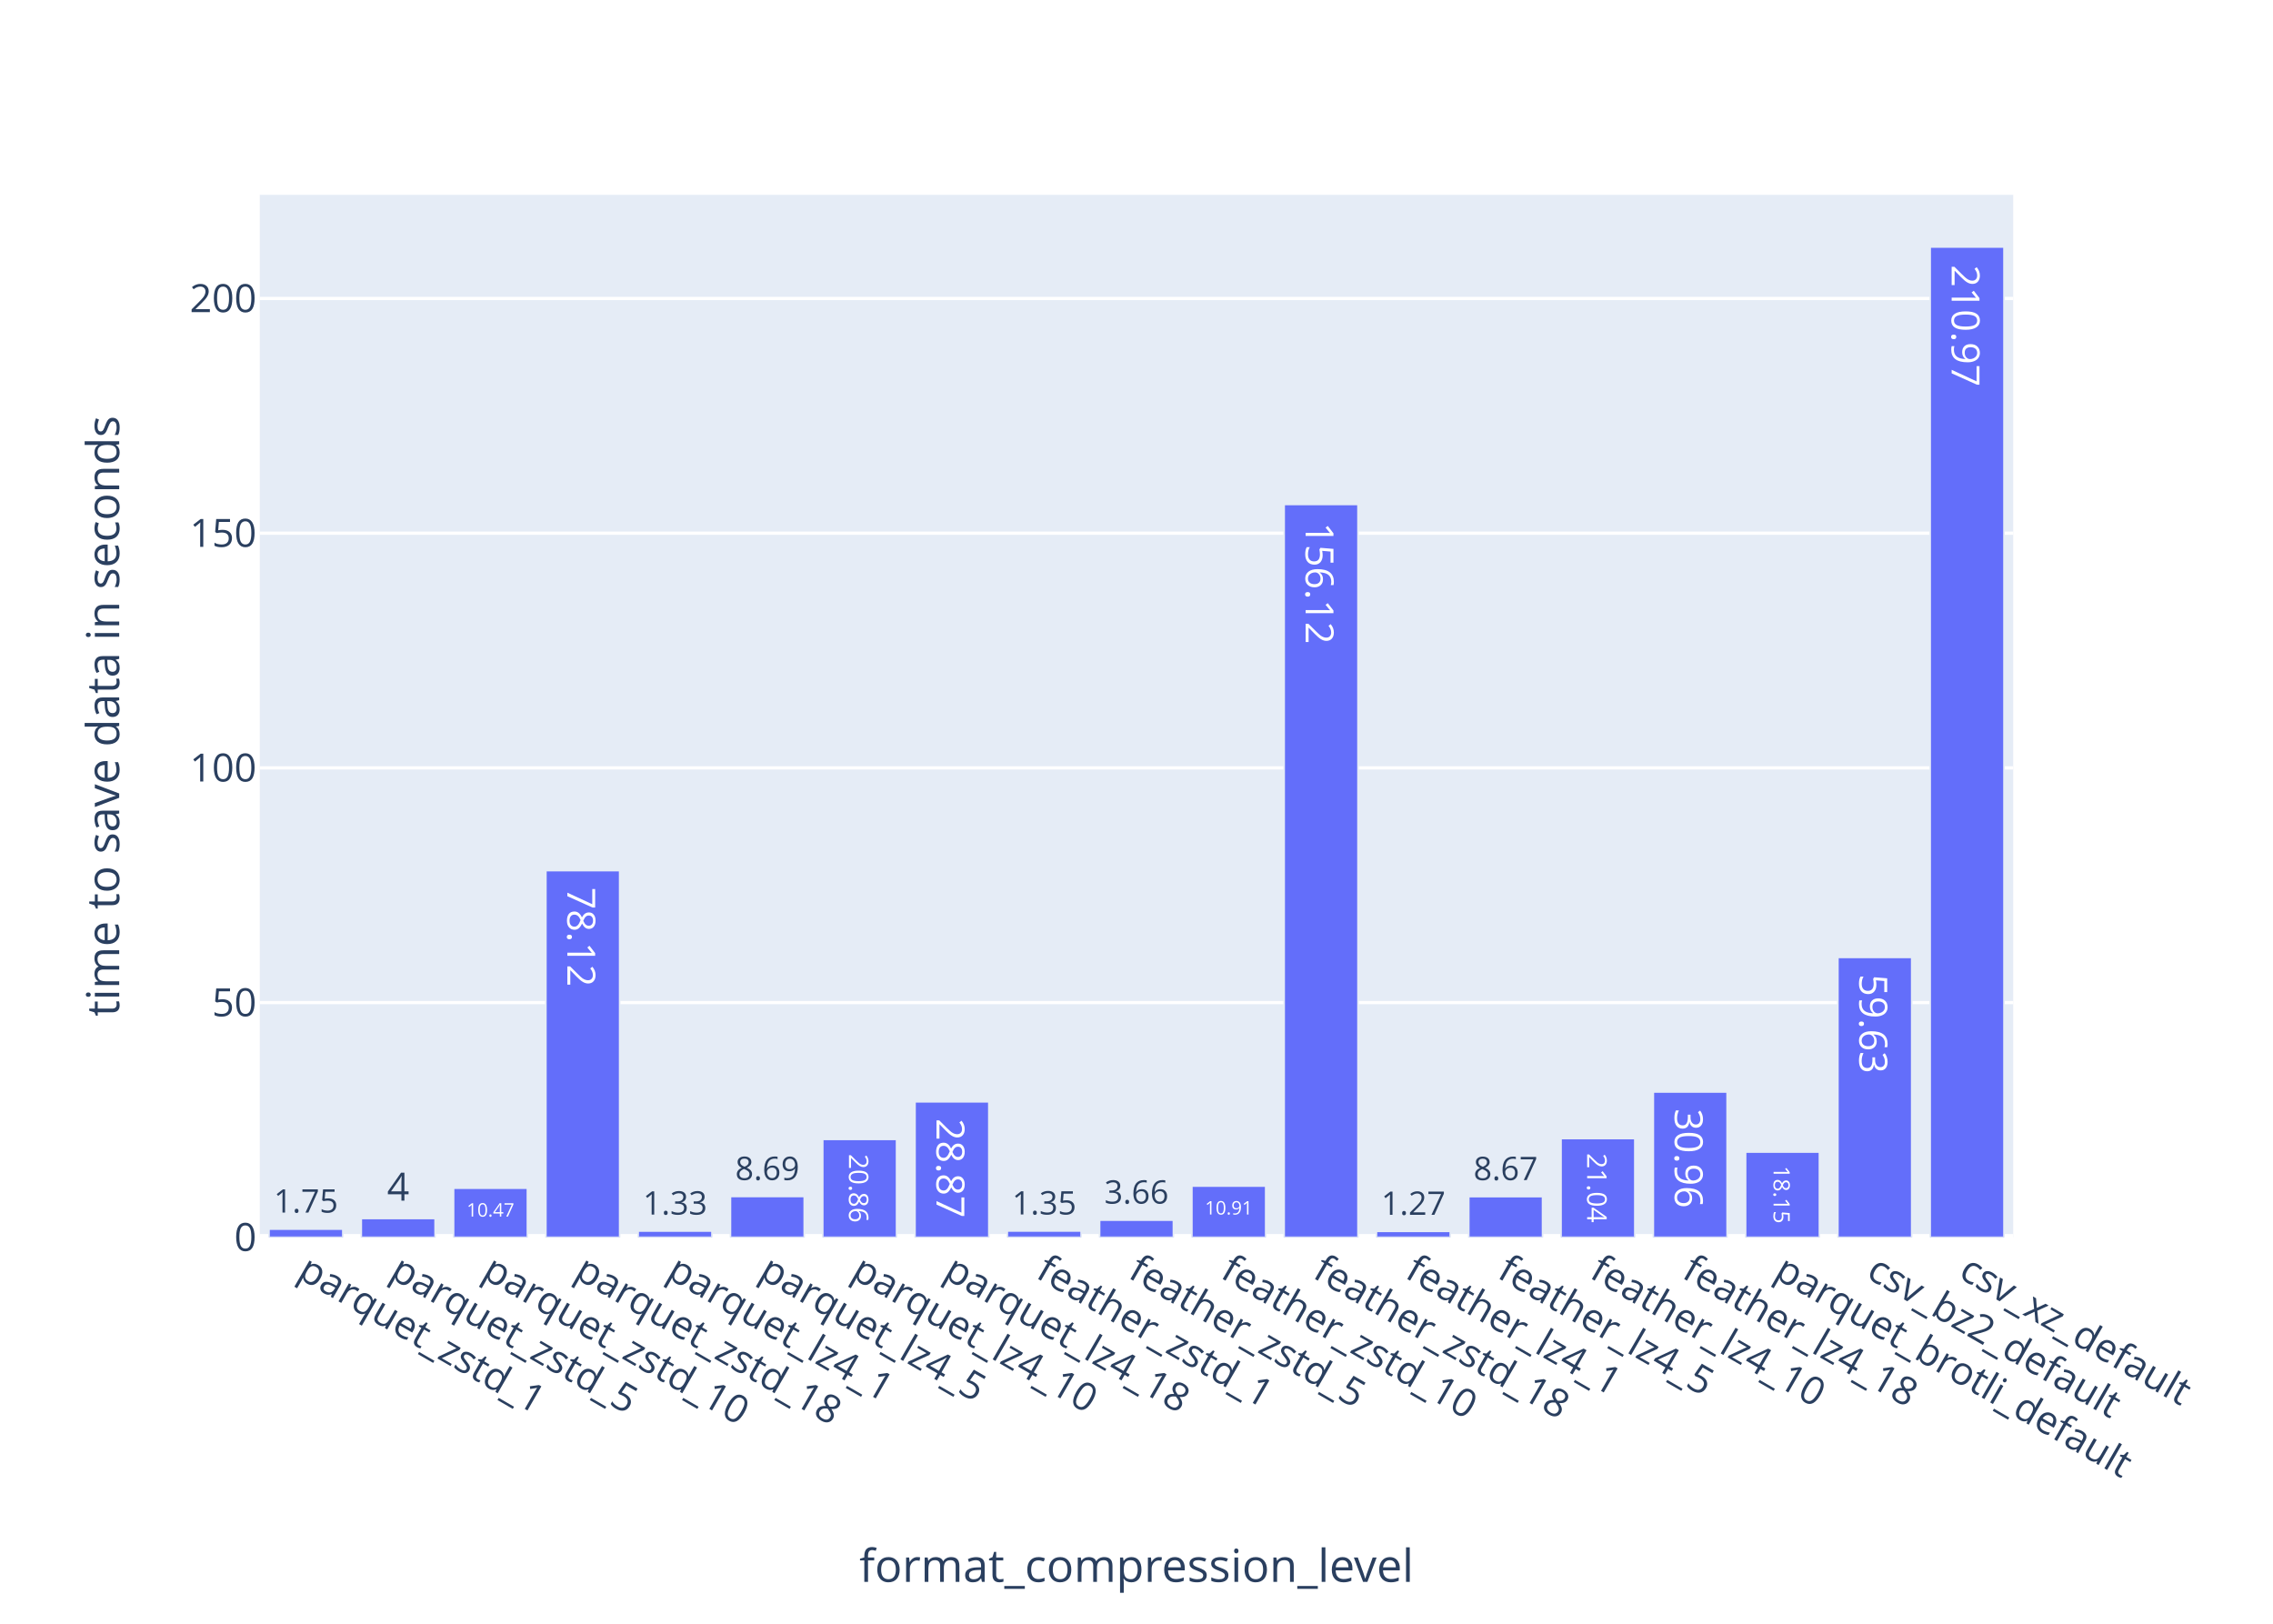
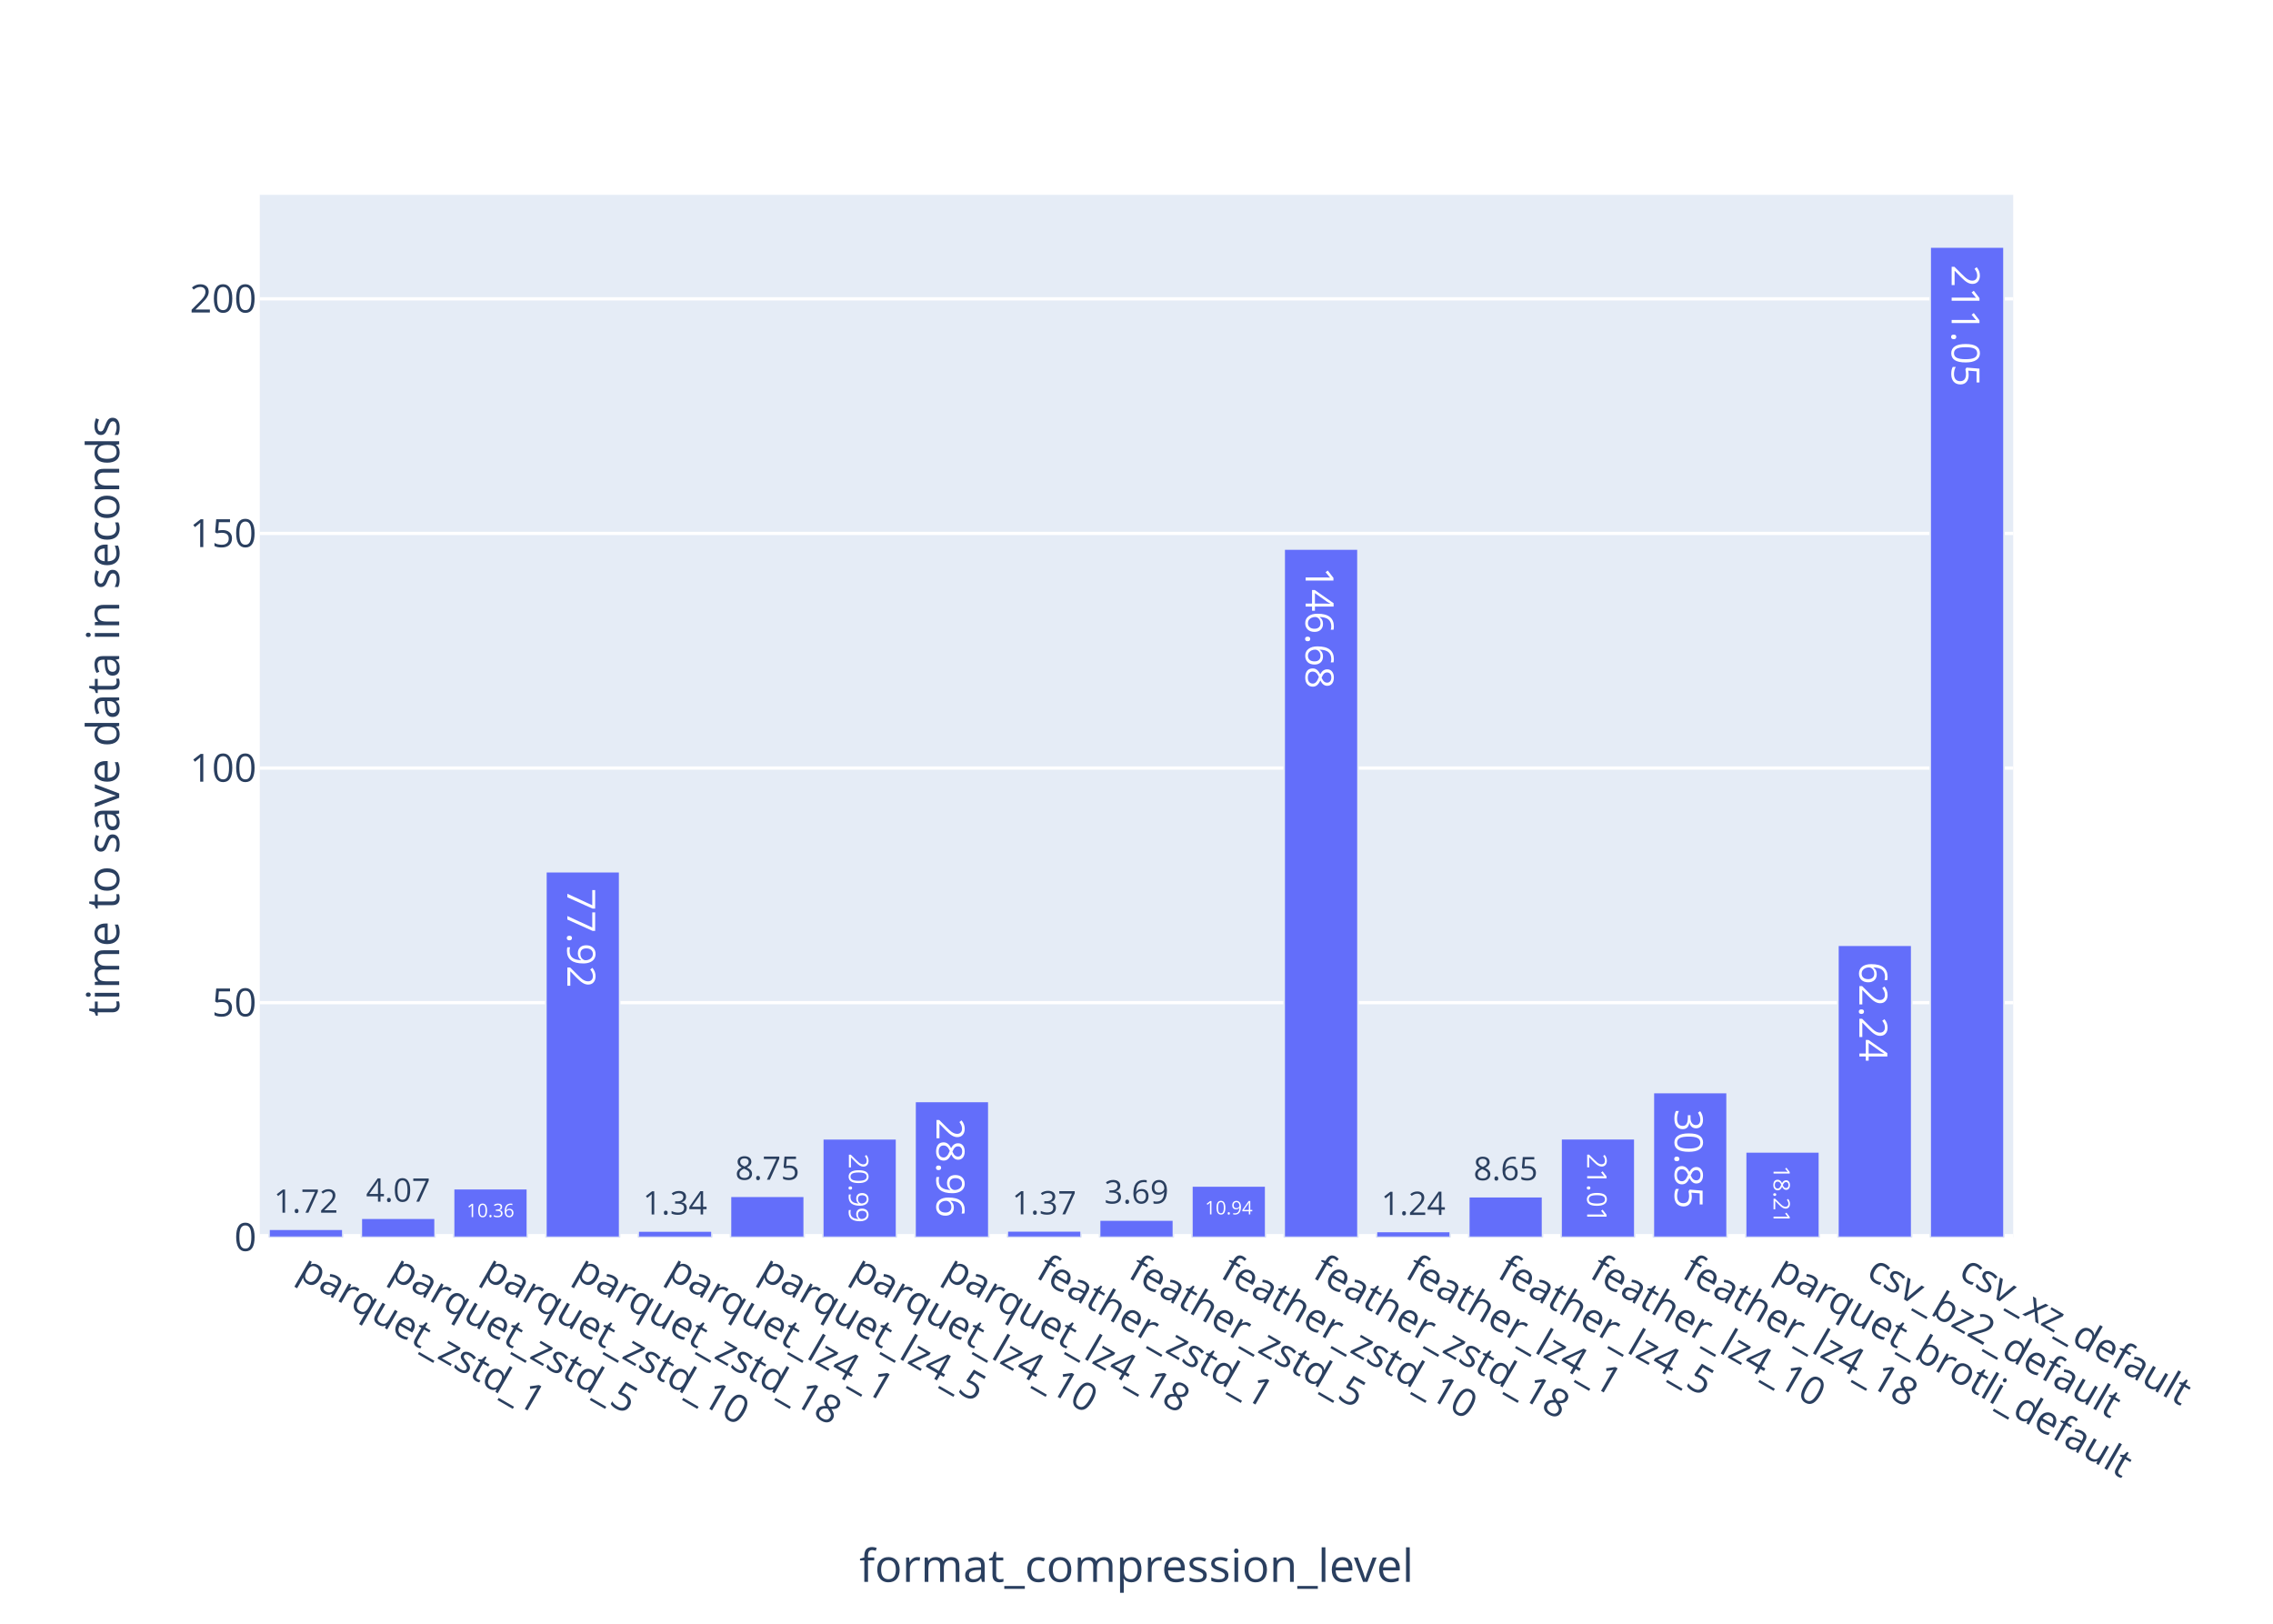
<svg xmlns="http://www.w3.org/2000/svg" class="main-svg" width="700" height="500" style="" viewBox="0 0 700 500">
  <rect x="0" y="0" width="700" height="500" style="fill: rgb(255, 255, 255); fill-opacity: 1;" />
-   <defs id="defs-cf13cf">
+   <defs id="defs-fe7390">
    <g class="clips">
-       <clipPath id="clipcf13cfxyplot" class="plotclip">
+       <clipPath id="clipfe7390xyplot" class="plotclip">
        <rect width="540" height="321" />
      </clipPath>
-       <clipPath class="axesclip" id="clipcf13cfx">
+       <clipPath class="axesclip" id="clipfe7390x">
        <rect x="80" y="0" width="540" height="500" />
      </clipPath>
-       <clipPath class="axesclip" id="clipcf13cfy">
+       <clipPath class="axesclip" id="clipfe7390y">
        <rect x="0" y="60" width="700" height="321" />
      </clipPath>
-       <clipPath class="axesclip" id="clipcf13cfxy">
+       <clipPath class="axesclip" id="clipfe7390xy">
        <rect x="80" y="60" width="540" height="321" />
      </clipPath>
    </g>
    <g class="gradients" />
    <g class="patterns" />
  </defs>
  <g class="bglayer">
    <rect class="bg" x="80" y="60" width="540" height="321" style="fill: rgb(229, 236, 246); fill-opacity: 1; stroke-width: 0;" />
  </g>
  <g class="layer-below">
    <g class="imagelayer" />
    <g class="shapelayer" />
  </g>
  <g class="cartesianlayer">
    <g class="subplot xy">
      <g class="layer-subplot">
        <g class="shapelayer" />
        <g class="imagelayer" />
      </g>
      <g class="minor-gridlayer">
        <g class="x" />
        <g class="y" />
      </g>
      <g class="gridlayer">
        <g class="x" />
        <g class="y">
-           <path class="ygrid crisp" transform="translate(0,308.73)" d="M80,0h540" style="stroke: rgb(255, 255, 255); stroke-opacity: 1; stroke-width: 1px;" />
-           <path class="ygrid crisp" transform="translate(0,236.45)" d="M80,0h540" style="stroke: rgb(255, 255, 255); stroke-opacity: 1; stroke-width: 1px;" />
-           <path class="ygrid crisp" transform="translate(0,164.18)" d="M80,0h540" style="stroke: rgb(255, 255, 255); stroke-opacity: 1; stroke-width: 1px;" />
-           <path class="ygrid crisp" transform="translate(0,91.91)" d="M80,0h540" style="stroke: rgb(255, 255, 255); stroke-opacity: 1; stroke-width: 1px;" />
+           <path class="ygrid crisp" transform="translate(0,308.75)" d="M80,0h540" style="stroke: rgb(255, 255, 255); stroke-opacity: 1; stroke-width: 1px;" />
+           <path class="ygrid crisp" transform="translate(0,236.51)" d="M80,0h540" style="stroke: rgb(255, 255, 255); stroke-opacity: 1; stroke-width: 1px;" />
+           <path class="ygrid crisp" transform="translate(0,164.26)" d="M80,0h540" style="stroke: rgb(255, 255, 255); stroke-opacity: 1; stroke-width: 1px;" />
+           <path class="ygrid crisp" transform="translate(0,92.02)" d="M80,0h540" style="stroke: rgb(255, 255, 255); stroke-opacity: 1; stroke-width: 1px;" />
        </g>
      </g>
      <g class="zerolinelayer">
        <path class="yzl zl crisp" transform="translate(0,381)" d="M80,0h540" style="stroke: rgb(255, 255, 255); stroke-opacity: 1; stroke-width: 2px;" />
      </g>
      <g class="layer-between">
        <g class="shapelayer" />
        <g class="imagelayer" />
      </g>
      <path class="xlines-below" />
      <path class="ylines-below" />
      <g class="overlines-below" />
      <g class="xaxislayer-below" />
      <g class="yaxislayer-below" />
      <g class="overaxes-below" />
-       <g class="plot" transform="translate(80,60)" clip-path="url(#clipcf13cfxyplot)">
+       <g class="plot" transform="translate(80,60)" clip-path="url(#clipfe7390xyplot)">
        <g class="barlayer mlayer">
          <g class="trace bars" style="opacity: 1;">
            <g class="points">
              <g class="point">
-                 <path d="M2.84,321V318.47H25.58V321Z" style="vector-effect: none; opacity: 1; stroke-width: 0.5px; fill: rgb(99, 110, 250); fill-opacity: 1; stroke: rgb(229, 236, 246); stroke-opacity: 1;" />
-                 <text class="bartext bartext-outside" text-anchor="middle" data-notex="1" x="0" y="0" style="font-family: 'Open Sans', verdana, arial, sans-serif; font-size: 12px; fill: rgb(42, 63, 95); fill-opacity: 1; white-space: pre;" transform="translate(14.21,313.3862)scale(0.8335395)">1.75</text>
-               </g>
-               <g class="point">
-                 <path d="M31.26,321V315.22H54V321Z" style="vector-effect: none; opacity: 1; stroke-width: 0.5px; fill: rgb(99, 110, 250); fill-opacity: 1; stroke: rgb(229, 236, 246); stroke-opacity: 1;" />
-                 <text class="bartext bartext-outside" text-anchor="middle" data-notex="1" x="0" y="0" style="font-family: 'Open Sans', verdana, arial, sans-serif; font-size: 12px; fill: rgb(42, 63, 95); fill-opacity: 1; white-space: pre;" transform="translate(42.63,309.72)">4</text>
-               </g>
-               <g class="point">
-                 <path d="M59.68,321V305.87H82.42V321Z" style="vector-effect: none; opacity: 1; stroke-width: 0.5px; fill: rgb(99, 110, 250); fill-opacity: 1; stroke: rgb(229, 236, 246); stroke-opacity: 1;" />
-                 <text class="bartext bartext-inside" text-anchor="middle" data-notex="1" x="0" y="0" style="font-family: 'Open Sans', verdana, arial, sans-serif; font-size: 12px; fill: rgb(255, 255, 255); fill-opacity: 1; white-space: pre;" transform="translate(71.05,314.6248)scale(0.4795703)">10.47</text>
-               </g>
-               <g class="point">
-                 <path d="M88.11,321V208.08H110.84V321Z" style="vector-effect: none; opacity: 1; stroke-width: 0.5px; fill: rgb(99, 110, 250); fill-opacity: 1; stroke: rgb(229, 236, 246); stroke-opacity: 1;" />
-                 <text class="bartext bartext-inside" text-anchor="middle" data-notex="1" x="0" y="0" style="font-family: 'Open Sans', verdana, arial, sans-serif; font-size: 12px; fill: rgb(255, 255, 255); fill-opacity: 1; white-space: pre;" transform="translate(99.475,233.2831)rotate(90 0 -4.75)">78.12</text>
-               </g>
-               <g class="point">
-                 <path d="M116.53,321V319.08H139.26V321Z" style="vector-effect: none; opacity: 1; stroke-width: 0.5px; fill: rgb(99, 110, 250); fill-opacity: 1; stroke: rgb(229, 236, 246); stroke-opacity: 1;" />
-                 <text class="bartext bartext-outside" text-anchor="middle" data-notex="1" x="0" y="0" style="font-family: 'Open Sans', verdana, arial, sans-serif; font-size: 12px; fill: rgb(42, 63, 95); fill-opacity: 1; white-space: pre;" transform="translate(127.895,313.9971)scale(0.833173)">1.33</text>
-               </g>
-               <g class="point">
-                 <path d="M144.95,321V308.44H167.68V321Z" style="vector-effect: none; opacity: 1; stroke-width: 0.5px; fill: rgb(99, 110, 250); fill-opacity: 1; stroke: rgb(229, 236, 246); stroke-opacity: 1;" />
-                 <text class="bartext bartext-outside" text-anchor="middle" data-notex="1" x="0" y="0" style="font-family: 'Open Sans', verdana, arial, sans-serif; font-size: 12px; fill: rgb(42, 63, 95); fill-opacity: 1; white-space: pre;" transform="translate(156.315,303.3571)scale(0.833173)">8.69</text>
-               </g>
-               <g class="point">
-                 <path d="M173.37,321V290.85H196.11V321Z" style="vector-effect: none; opacity: 1; stroke-width: 0.5px; fill: rgb(99, 110, 250); fill-opacity: 1; stroke: rgb(229, 236, 246); stroke-opacity: 1;" />
-                 <text class="bartext bartext-inside" text-anchor="middle" data-notex="1" x="0" y="0" style="font-family: 'Open Sans', verdana, arial, sans-serif; font-size: 12px; fill: rgb(255, 255, 255); fill-opacity: 1; white-space: pre;" transform="translate(184.74,309.2113)scale(0.6918532)rotate(90 0 -4.75)">20.86</text>
-               </g>
-               <g class="point">
-                 <path d="M201.79,321V279.27H224.53V321Z" style="vector-effect: none; opacity: 1; stroke-width: 0.5px; fill: rgb(99, 110, 250); fill-opacity: 1; stroke: rgb(229, 236, 246); stroke-opacity: 1;" />
-                 <text class="bartext bartext-inside" text-anchor="middle" data-notex="1" x="0" y="0" style="font-family: 'Open Sans', verdana, arial, sans-serif; font-size: 12px; fill: rgb(255, 255, 255); fill-opacity: 1; white-space: pre;" transform="translate(213.16,304.4731)rotate(90 0 -4.75)">28.87</text>
-               </g>
-               <g class="point">
-                 <path d="M230.21,321V319.05H252.95V321Z" style="vector-effect: none; opacity: 1; stroke-width: 0.5px; fill: rgb(99, 110, 250); fill-opacity: 1; stroke: rgb(229, 236, 246); stroke-opacity: 1;" />
-                 <text class="bartext bartext-outside" text-anchor="middle" data-notex="1" x="0" y="0" style="font-family: 'Open Sans', verdana, arial, sans-serif; font-size: 12px; fill: rgb(42, 63, 95); fill-opacity: 1; white-space: pre;" transform="translate(241.58,313.9662)scale(0.8335395)">1.35</text>
-               </g>
-               <g class="point">
-                 <path d="M258.63,321V315.71H281.37V321Z" style="vector-effect: none; opacity: 1; stroke-width: 0.5px; fill: rgb(99, 110, 250); fill-opacity: 1; stroke: rgb(229, 236, 246); stroke-opacity: 1;" />
-                 <text class="bartext bartext-outside" text-anchor="middle" data-notex="1" x="0" y="0" style="font-family: 'Open Sans', verdana, arial, sans-serif; font-size: 12px; fill: rgb(42, 63, 95); fill-opacity: 1; white-space: pre;" transform="translate(270,310.6262)scale(0.8335395)">3.66</text>
-               </g>
-               <g class="point">
-                 <path d="M287.05,321V305.23H309.79V321Z" style="vector-effect: none; opacity: 1; stroke-width: 0.5px; fill: rgb(99, 110, 250); fill-opacity: 1; stroke: rgb(229, 236, 246); stroke-opacity: 1;" />
-                 <text class="bartext bartext-inside" text-anchor="middle" data-notex="1" x="0" y="0" style="font-family: 'Open Sans', verdana, arial, sans-serif; font-size: 12px; fill: rgb(255, 255, 255); fill-opacity: 1; white-space: pre;" transform="translate(298.42,313.9848)scale(0.4795703)">10.91</text>
-               </g>
-               <g class="point">
-                 <path d="M315.47,321V95.33H338.21V321Z" style="vector-effect: none; opacity: 1; stroke-width: 0.5px; fill: rgb(99, 110, 250); fill-opacity: 1; stroke: rgb(229, 236, 246); stroke-opacity: 1;" />
-                 <text class="bartext bartext-inside" text-anchor="middle" data-notex="1" x="0" y="0" style="font-family: 'Open Sans', verdana, arial, sans-serif; font-size: 12px; fill: rgb(255, 255, 255); fill-opacity: 1; white-space: pre;" transform="translate(326.84,124.3456)rotate(90 0 -4.75)">156.12</text>
-               </g>
-               <g class="point">
-                 <path d="M343.89,321V319.16H366.63V321Z" style="vector-effect: none; opacity: 1; stroke-width: 0.5px; fill: rgb(99, 110, 250); fill-opacity: 1; stroke: rgb(229, 236, 246); stroke-opacity: 1;" />
-                 <text class="bartext bartext-outside" text-anchor="middle" data-notex="1" x="0" y="0" style="font-family: 'Open Sans', verdana, arial, sans-serif; font-size: 12px; fill: rgb(42, 63, 95); fill-opacity: 1; white-space: pre;" transform="translate(355.26,314.0762)scale(0.8335395)">1.27</text>
-               </g>
-               <g class="point">
-                 <path d="M372.32,321V308.47H395.05V321Z" style="vector-effect: none; opacity: 1; stroke-width: 0.5px; fill: rgb(99, 110, 250); fill-opacity: 1; stroke: rgb(229, 236, 246); stroke-opacity: 1;" />
-                 <text class="bartext bartext-outside" text-anchor="middle" data-notex="1" x="0" y="0" style="font-family: 'Open Sans', verdana, arial, sans-serif; font-size: 12px; fill: rgb(42, 63, 95); fill-opacity: 1; white-space: pre;" transform="translate(383.685,303.3871)scale(0.833173)">8.67</text>
-               </g>
-               <g class="point">
-                 <path d="M400.74,321V290.59H423.47V321Z" style="vector-effect: none; opacity: 1; stroke-width: 0.5px; fill: rgb(99, 110, 250); fill-opacity: 1; stroke: rgb(229, 236, 246); stroke-opacity: 1;" />
-                 <text class="bartext bartext-inside" text-anchor="middle" data-notex="1" x="0" y="0" style="font-family: 'Open Sans', verdana, arial, sans-serif; font-size: 12px; fill: rgb(255, 255, 255); fill-opacity: 1; white-space: pre;" transform="translate(412.105,309.1167)scale(0.6993017)rotate(90 0 -4.75)">21.04</text>
-               </g>
-               <g class="point">
-                 <path d="M429.16,321V276.25H451.89V321Z" style="vector-effect: none; opacity: 1; stroke-width: 0.5px; fill: rgb(99, 110, 250); fill-opacity: 1; stroke: rgb(229, 236, 246); stroke-opacity: 1;" />
-                 <text class="bartext bartext-inside" text-anchor="middle" data-notex="1" x="0" y="0" style="font-family: 'Open Sans', verdana, arial, sans-serif; font-size: 12px; fill: rgb(255, 255, 255); fill-opacity: 1; white-space: pre;" transform="translate(440.525,301.4531)rotate(90 0 -4.75)">30.96</text>
-               </g>
-               <g class="point">
-                 <path d="M457.58,321V294.76H480.32V321Z" style="vector-effect: none; opacity: 1; stroke-width: 0.5px; fill: rgb(99, 110, 250); fill-opacity: 1; stroke: rgb(229, 236, 246); stroke-opacity: 1;" />
-                 <text class="bartext bartext-inside" text-anchor="middle" data-notex="1" x="0" y="0" style="font-family: 'Open Sans', verdana, arial, sans-serif; font-size: 12px; fill: rgb(255, 255, 255); fill-opacity: 1; white-space: pre;" transform="translate(468.95,310.6342)scale(0.5798389)rotate(90 0 -4.75)">18.15</text>
-               </g>
-               <g class="point">
-                 <path d="M486,321V234.81H508.74V321Z" style="vector-effect: none; opacity: 1; stroke-width: 0.5px; fill: rgb(99, 110, 250); fill-opacity: 1; stroke: rgb(229, 236, 246); stroke-opacity: 1;" />
-                 <text class="bartext bartext-inside" text-anchor="middle" data-notex="1" x="0" y="0" style="font-family: 'Open Sans', verdana, arial, sans-serif; font-size: 12px; fill: rgb(255, 255, 255); fill-opacity: 1; white-space: pre;" transform="translate(497.37,260.0131)rotate(90 0 -4.75)">59.63</text>
+                 <path d="M2.84,321V318.51H25.58V321Z" style="vector-effect: none; opacity: 1; stroke-width: 0.5px; fill: rgb(99, 110, 250); fill-opacity: 1; stroke: rgb(229, 236, 246); stroke-opacity: 1;" />
+                 <text class="bartext bartext-outside" text-anchor="middle" data-notex="1" x="0" y="0" style="font-family: 'Open Sans', verdana, arial, sans-serif; font-size: 12px; fill: rgb(42, 63, 95); fill-opacity: 1; white-space: pre;" transform="translate(14.21,313.4262)scale(0.8335395)">1.72</text>
+               </g>
+               <g class="point">
+                 <path d="M31.26,321V315.12H54V321Z" style="vector-effect: none; opacity: 1; stroke-width: 0.5px; fill: rgb(99, 110, 250); fill-opacity: 1; stroke: rgb(229, 236, 246); stroke-opacity: 1;" />
+                 <text class="bartext bartext-outside" text-anchor="middle" data-notex="1" x="0" y="0" style="font-family: 'Open Sans', verdana, arial, sans-serif; font-size: 12px; fill: rgb(42, 63, 95); fill-opacity: 1; white-space: pre;" transform="translate(42.63,310.0362)scale(0.8335395)">4.07</text>
+               </g>
+               <g class="point">
+                 <path d="M59.68,321V306.03H82.42V321Z" style="vector-effect: none; opacity: 1; stroke-width: 0.5px; fill: rgb(99, 110, 250); fill-opacity: 1; stroke: rgb(229, 236, 246); stroke-opacity: 1;" />
+                 <text class="bartext bartext-inside" text-anchor="middle" data-notex="1" x="0" y="0" style="font-family: 'Open Sans', verdana, arial, sans-serif; font-size: 12px; fill: rgb(255, 255, 255); fill-opacity: 1; white-space: pre;" transform="translate(71.05,314.7848)scale(0.4795703)">10.36</text>
+               </g>
+               <g class="point">
+                 <path d="M88.11,321V208.41H110.84V321Z" style="vector-effect: none; opacity: 1; stroke-width: 0.5px; fill: rgb(99, 110, 250); fill-opacity: 1; stroke: rgb(229, 236, 246); stroke-opacity: 1;" />
+                 <text class="bartext bartext-inside" text-anchor="middle" data-notex="1" x="0" y="0" style="font-family: 'Open Sans', verdana, arial, sans-serif; font-size: 12px; fill: rgb(255, 255, 255); fill-opacity: 1; white-space: pre;" transform="translate(99.475,233.6131)rotate(90 0 -4.75)">77.92</text>
+               </g>
+               <g class="point">
+                 <path d="M116.53,321V319.06H139.26V321Z" style="vector-effect: none; opacity: 1; stroke-width: 0.5px; fill: rgb(99, 110, 250); fill-opacity: 1; stroke: rgb(229, 236, 246); stroke-opacity: 1;" />
+                 <text class="bartext bartext-outside" text-anchor="middle" data-notex="1" x="0" y="0" style="font-family: 'Open Sans', verdana, arial, sans-serif; font-size: 12px; fill: rgb(42, 63, 95); fill-opacity: 1; white-space: pre;" transform="translate(127.895,313.9771)scale(0.833173)">1.34</text>
+               </g>
+               <g class="point">
+                 <path d="M144.95,321V308.36H167.68V321Z" style="vector-effect: none; opacity: 1; stroke-width: 0.5px; fill: rgb(99, 110, 250); fill-opacity: 1; stroke: rgb(229, 236, 246); stroke-opacity: 1;" />
+                 <text class="bartext bartext-outside" text-anchor="middle" data-notex="1" x="0" y="0" style="font-family: 'Open Sans', verdana, arial, sans-serif; font-size: 12px; fill: rgb(42, 63, 95); fill-opacity: 1; white-space: pre;" transform="translate(156.315,303.2771)scale(0.833173)">8.75</text>
+               </g>
+               <g class="point">
+                 <path d="M173.37,321V290.67H196.11V321Z" style="vector-effect: none; opacity: 1; stroke-width: 0.5px; fill: rgb(99, 110, 250); fill-opacity: 1; stroke: rgb(229, 236, 246); stroke-opacity: 1;" />
+                 <text class="bartext bartext-inside" text-anchor="middle" data-notex="1" x="0" y="0" style="font-family: 'Open Sans', verdana, arial, sans-serif; font-size: 12px; fill: rgb(255, 255, 255); fill-opacity: 1; white-space: pre;" transform="translate(184.74,309.1458)scale(0.6970098)rotate(90 0 -4.75)">20.99</text>
+               </g>
+               <g class="point">
+                 <path d="M201.79,321V279.16H224.53V321Z" style="vector-effect: none; opacity: 1; stroke-width: 0.5px; fill: rgb(99, 110, 250); fill-opacity: 1; stroke: rgb(229, 236, 246); stroke-opacity: 1;" />
+                 <text class="bartext bartext-inside" text-anchor="middle" data-notex="1" x="0" y="0" style="font-family: 'Open Sans', verdana, arial, sans-serif; font-size: 12px; fill: rgb(255, 255, 255); fill-opacity: 1; white-space: pre;" transform="translate(213.16,304.3631)rotate(90 0 -4.75)">28.96</text>
+               </g>
+               <g class="point">
+                 <path d="M230.21,321V319.02H252.95V321Z" style="vector-effect: none; opacity: 1; stroke-width: 0.5px; fill: rgb(99, 110, 250); fill-opacity: 1; stroke: rgb(229, 236, 246); stroke-opacity: 1;" />
+                 <text class="bartext bartext-outside" text-anchor="middle" data-notex="1" x="0" y="0" style="font-family: 'Open Sans', verdana, arial, sans-serif; font-size: 12px; fill: rgb(42, 63, 95); fill-opacity: 1; white-space: pre;" transform="translate(241.58,313.9362)scale(0.8335395)">1.37</text>
+               </g>
+               <g class="point">
+                 <path d="M258.63,321V315.67H281.37V321Z" style="vector-effect: none; opacity: 1; stroke-width: 0.5px; fill: rgb(99, 110, 250); fill-opacity: 1; stroke: rgb(229, 236, 246); stroke-opacity: 1;" />
+                 <text class="bartext bartext-outside" text-anchor="middle" data-notex="1" x="0" y="0" style="font-family: 'Open Sans', verdana, arial, sans-serif; font-size: 12px; fill: rgb(42, 63, 95); fill-opacity: 1; white-space: pre;" transform="translate(270,310.5862)scale(0.8335395)">3.69</text>
+               </g>
+               <g class="point">
+                 <path d="M287.05,321V305.19H309.79V321Z" style="vector-effect: none; opacity: 1; stroke-width: 0.5px; fill: rgb(99, 110, 250); fill-opacity: 1; stroke: rgb(229, 236, 246); stroke-opacity: 1;" />
+                 <text class="bartext bartext-inside" text-anchor="middle" data-notex="1" x="0" y="0" style="font-family: 'Open Sans', verdana, arial, sans-serif; font-size: 12px; fill: rgb(255, 255, 255); fill-opacity: 1; white-space: pre;" transform="translate(298.42,313.9448)scale(0.4795703)">10.94</text>
+               </g>
+               <g class="point">
+                 <path d="M315.47,321V109.06H338.21V321Z" style="vector-effect: none; opacity: 1; stroke-width: 0.5px; fill: rgb(99, 110, 250); fill-opacity: 1; stroke: rgb(229, 236, 246); stroke-opacity: 1;" />
+                 <text class="bartext bartext-inside" text-anchor="middle" data-notex="1" x="0" y="0" style="font-family: 'Open Sans', verdana, arial, sans-serif; font-size: 12px; fill: rgb(255, 255, 255); fill-opacity: 1; white-space: pre;" transform="translate(326.84,138.0756)rotate(90 0 -4.75)">146.68</text>
+               </g>
+               <g class="point">
+                 <path d="M343.89,321V319.21H366.63V321Z" style="vector-effect: none; opacity: 1; stroke-width: 0.5px; fill: rgb(99, 110, 250); fill-opacity: 1; stroke: rgb(229, 236, 246); stroke-opacity: 1;" />
+                 <text class="bartext bartext-outside" text-anchor="middle" data-notex="1" x="0" y="0" style="font-family: 'Open Sans', verdana, arial, sans-serif; font-size: 12px; fill: rgb(42, 63, 95); fill-opacity: 1; white-space: pre;" transform="translate(355.26,314.1262)scale(0.8335395)">1.24</text>
+               </g>
+               <g class="point">
+                 <path d="M372.32,321V308.5H395.05V321Z" style="vector-effect: none; opacity: 1; stroke-width: 0.5px; fill: rgb(99, 110, 250); fill-opacity: 1; stroke: rgb(229, 236, 246); stroke-opacity: 1;" />
+                 <text class="bartext bartext-outside" text-anchor="middle" data-notex="1" x="0" y="0" style="font-family: 'Open Sans', verdana, arial, sans-serif; font-size: 12px; fill: rgb(42, 63, 95); fill-opacity: 1; white-space: pre;" transform="translate(383.685,303.4171)scale(0.833173)">8.65</text>
+               </g>
+               <g class="point">
+                 <path d="M400.74,321V290.64H423.47V321Z" style="vector-effect: none; opacity: 1; stroke-width: 0.5px; fill: rgb(99, 110, 250); fill-opacity: 1; stroke: rgb(229, 236, 246); stroke-opacity: 1;" />
+                 <text class="bartext bartext-inside" text-anchor="middle" data-notex="1" x="0" y="0" style="font-family: 'Open Sans', verdana, arial, sans-serif; font-size: 12px; fill: rgb(255, 255, 255); fill-opacity: 1; white-space: pre;" transform="translate(412.105,309.1349)scale(0.6978693)rotate(90 0 -4.75)">21.01</text>
+               </g>
+               <g class="point">
+                 <path d="M429.16,321V276.42H451.89V321Z" style="vector-effect: none; opacity: 1; stroke-width: 0.5px; fill: rgb(99, 110, 250); fill-opacity: 1; stroke: rgb(229, 236, 246); stroke-opacity: 1;" />
+                 <text class="bartext bartext-inside" text-anchor="middle" data-notex="1" x="0" y="0" style="font-family: 'Open Sans', verdana, arial, sans-serif; font-size: 12px; fill: rgb(255, 255, 255); fill-opacity: 1; white-space: pre;" transform="translate(440.525,301.6231)rotate(90 0 -4.75)">30.85</text>
+               </g>
+               <g class="point">
+                 <path d="M457.58,321V294.69H480.32V321Z" style="vector-effect: none; opacity: 1; stroke-width: 0.5px; fill: rgb(99, 110, 250); fill-opacity: 1; stroke: rgb(229, 236, 246); stroke-opacity: 1;" />
+                 <text class="bartext bartext-inside" text-anchor="middle" data-notex="1" x="0" y="0" style="font-family: 'Open Sans', verdana, arial, sans-serif; font-size: 12px; fill: rgb(255, 255, 255); fill-opacity: 1; white-space: pre;" transform="translate(468.95,310.6088)scale(0.5818442)rotate(90 0 -4.75)">18.21</text>
+               </g>
+               <g class="point">
+                 <path d="M486,321V231.07H508.74V321Z" style="vector-effect: none; opacity: 1; stroke-width: 0.5px; fill: rgb(99, 110, 250); fill-opacity: 1; stroke: rgb(229, 236, 246); stroke-opacity: 1;" />
+                 <text class="bartext bartext-inside" text-anchor="middle" data-notex="1" x="0" y="0" style="font-family: 'Open Sans', verdana, arial, sans-serif; font-size: 12px; fill: rgb(255, 255, 255); fill-opacity: 1; white-space: pre;" transform="translate(497.37,256.2731)rotate(90 0 -4.75)">62.24</text>
              </g>
              <g class="point">
                <path d="M514.42,321V16.05H537.16V321Z" style="vector-effect: none; opacity: 1; stroke-width: 0.5px; fill: rgb(99, 110, 250); fill-opacity: 1; stroke: rgb(229, 236, 246); stroke-opacity: 1;" />
-                 <text class="bartext bartext-inside" text-anchor="middle" data-notex="1" x="0" y="0" style="font-family: 'Open Sans', verdana, arial, sans-serif; font-size: 12px; fill: rgb(255, 255, 255); fill-opacity: 1; white-space: pre;" transform="translate(525.79,45.06562)rotate(90 0 -4.75)">210.97</text>
+                 <text class="bartext bartext-inside" text-anchor="middle" data-notex="1" x="0" y="0" style="font-family: 'Open Sans', verdana, arial, sans-serif; font-size: 12px; fill: rgb(255, 255, 255); fill-opacity: 1; white-space: pre;" transform="translate(525.79,45.06562)rotate(90 0 -4.75)">211.05</text>
              </g>
            </g>
          </g>
        </g>
      </g>
      <g class="overplot" />
      <path class="xlines-above crisp" d="M0,0" style="fill: none;" />
      <path class="ylines-above crisp" d="M0,0" style="fill: none;" />
      <g class="overlines-above" />
      <g class="xaxislayer-above">
        <g class="xtick">
          <text text-anchor="start" x="0" y="394" transform="translate(94.21,0) rotate(30,0,388)" style="font-family: 'Open Sans', verdana, arial, sans-serif; font-size: 12px; fill: rgb(42, 63, 95); fill-opacity: 1; white-space: pre; opacity: 1;">parquet_zstd_1</text>
        </g>
        <g class="xtick">
          <text text-anchor="start" x="0" y="394" transform="translate(122.63,0) rotate(30,0,388)" style="font-family: 'Open Sans', verdana, arial, sans-serif; font-size: 12px; fill: rgb(42, 63, 95); fill-opacity: 1; white-space: pre; opacity: 1;">parquet_zstd_5</text>
        </g>
        <g class="xtick">
          <text text-anchor="start" x="0" y="394" transform="translate(151.05,0) rotate(30,0,388)" style="font-family: 'Open Sans', verdana, arial, sans-serif; font-size: 12px; fill: rgb(42, 63, 95); fill-opacity: 1; white-space: pre; opacity: 1;">parquet_zstd_10</text>
        </g>
        <g class="xtick">
          <text text-anchor="start" x="0" y="394" transform="translate(179.47,0) rotate(30,0,388)" style="font-family: 'Open Sans', verdana, arial, sans-serif; font-size: 12px; fill: rgb(42, 63, 95); fill-opacity: 1; white-space: pre; opacity: 1;">parquet_zstd_18</text>
        </g>
        <g class="xtick">
          <text text-anchor="start" x="0" y="394" transform="translate(207.89,0) rotate(30,0,388)" style="font-family: 'Open Sans', verdana, arial, sans-serif; font-size: 12px; fill: rgb(42, 63, 95); fill-opacity: 1; white-space: pre; opacity: 1;">parquet_lz4_1</text>
        </g>
        <g class="xtick">
          <text text-anchor="start" x="0" y="394" transform="translate(236.32,0) rotate(30,0,388)" style="font-family: 'Open Sans', verdana, arial, sans-serif; font-size: 12px; fill: rgb(42, 63, 95); fill-opacity: 1; white-space: pre; opacity: 1;">parquet_lz4_5</text>
        </g>
        <g class="xtick">
          <text text-anchor="start" x="0" y="394" transform="translate(264.74,0) rotate(30,0,388)" style="font-family: 'Open Sans', verdana, arial, sans-serif; font-size: 12px; fill: rgb(42, 63, 95); fill-opacity: 1; white-space: pre; opacity: 1;">parquet_lz4_10</text>
        </g>
        <g class="xtick">
          <text text-anchor="start" x="0" y="394" transform="translate(293.16,0) rotate(30,0,388)" style="font-family: 'Open Sans', verdana, arial, sans-serif; font-size: 12px; fill: rgb(42, 63, 95); fill-opacity: 1; white-space: pre; opacity: 1;">parquet_lz4_18</text>
        </g>
        <g class="xtick">
          <text text-anchor="start" x="0" y="394" transform="translate(321.58,0) rotate(30,0,388)" style="font-family: 'Open Sans', verdana, arial, sans-serif; font-size: 12px; fill: rgb(42, 63, 95); fill-opacity: 1; white-space: pre; opacity: 1;">feather_zstd_1</text>
        </g>
        <g class="xtick">
          <text text-anchor="start" x="0" y="394" transform="translate(350,0) rotate(30,0,388)" style="font-family: 'Open Sans', verdana, arial, sans-serif; font-size: 12px; fill: rgb(42, 63, 95); fill-opacity: 1; white-space: pre; opacity: 1;">feather_zstd_5</text>
        </g>
        <g class="xtick">
          <text text-anchor="start" x="0" y="394" transform="translate(378.42,0) rotate(30,0,388)" style="font-family: 'Open Sans', verdana, arial, sans-serif; font-size: 12px; fill: rgb(42, 63, 95); fill-opacity: 1; white-space: pre; opacity: 1;">feather_zstd_10</text>
        </g>
        <g class="xtick">
          <text text-anchor="start" x="0" y="394" transform="translate(406.84,0) rotate(30,0,388)" style="font-family: 'Open Sans', verdana, arial, sans-serif; font-size: 12px; fill: rgb(42, 63, 95); fill-opacity: 1; white-space: pre; opacity: 1;">feather_zstd_18</text>
        </g>
        <g class="xtick">
          <text text-anchor="start" x="0" y="394" transform="translate(435.26,0) rotate(30,0,388)" style="font-family: 'Open Sans', verdana, arial, sans-serif; font-size: 12px; fill: rgb(42, 63, 95); fill-opacity: 1; white-space: pre; opacity: 1;">feather_lz4_1</text>
        </g>
        <g class="xtick">
          <text text-anchor="start" x="0" y="394" transform="translate(463.68,0) rotate(30,0,388)" style="font-family: 'Open Sans', verdana, arial, sans-serif; font-size: 12px; fill: rgb(42, 63, 95); fill-opacity: 1; white-space: pre; opacity: 1;">feather_lz4_5</text>
        </g>
        <g class="xtick">
          <text text-anchor="start" x="0" y="394" transform="translate(492.11,0) rotate(30,0,388)" style="font-family: 'Open Sans', verdana, arial, sans-serif; font-size: 12px; fill: rgb(42, 63, 95); fill-opacity: 1; white-space: pre; opacity: 1;">feather_lz4_10</text>
        </g>
        <g class="xtick">
          <text text-anchor="start" x="0" y="394" transform="translate(520.53,0) rotate(30,0,388)" style="font-family: 'Open Sans', verdana, arial, sans-serif; font-size: 12px; fill: rgb(42, 63, 95); fill-opacity: 1; white-space: pre; opacity: 1;">feather_lz4_18</text>
        </g>
        <g class="xtick">
          <text text-anchor="start" x="0" y="394" transform="translate(548.95,0) rotate(30,0,388)" style="font-family: 'Open Sans', verdana, arial, sans-serif; font-size: 12px; fill: rgb(42, 63, 95); fill-opacity: 1; white-space: pre; opacity: 1;">parquet_brotli_default</text>
        </g>
        <g class="xtick">
          <text text-anchor="start" x="0" y="394" transform="translate(577.37,0) rotate(30,0,388)" style="font-family: 'Open Sans', verdana, arial, sans-serif; font-size: 12px; fill: rgb(42, 63, 95); fill-opacity: 1; white-space: pre; opacity: 1;">csv_bz2_default</text>
        </g>
        <g class="xtick">
          <text text-anchor="start" x="0" y="394" transform="translate(605.79,0) rotate(30,0,388)" style="font-family: 'Open Sans', verdana, arial, sans-serif; font-size: 12px; fill: rgb(42, 63, 95); fill-opacity: 1; white-space: pre; opacity: 1;">csv_xz_default</text>
        </g>
      </g>
      <g class="yaxislayer-above">
        <g class="ytick">
          <text text-anchor="end" x="79" y="4.2" transform="translate(0,381)" style="font-family: 'Open Sans', verdana, arial, sans-serif; font-size: 12px; fill: rgb(42, 63, 95); fill-opacity: 1; white-space: pre; opacity: 1;">0</text>
        </g>
        <g class="ytick">
-           <text text-anchor="end" x="79" y="4.2" style="font-family: 'Open Sans', verdana, arial, sans-serif; font-size: 12px; fill: rgb(42, 63, 95); fill-opacity: 1; white-space: pre; opacity: 1;" transform="translate(0,308.73)">50</text>
-         </g>
-         <g class="ytick">
-           <text text-anchor="end" x="79" y="4.2" style="font-family: 'Open Sans', verdana, arial, sans-serif; font-size: 12px; fill: rgb(42, 63, 95); fill-opacity: 1; white-space: pre; opacity: 1;" transform="translate(0,236.45)">100</text>
-         </g>
-         <g class="ytick">
-           <text text-anchor="end" x="79" y="4.2" style="font-family: 'Open Sans', verdana, arial, sans-serif; font-size: 12px; fill: rgb(42, 63, 95); fill-opacity: 1; white-space: pre; opacity: 1;" transform="translate(0,164.18)">150</text>
-         </g>
-         <g class="ytick">
-           <text text-anchor="end" x="79" y="4.2" style="font-family: 'Open Sans', verdana, arial, sans-serif; font-size: 12px; fill: rgb(42, 63, 95); fill-opacity: 1; white-space: pre; opacity: 1;" transform="translate(0,91.91)">200</text>
+           <text text-anchor="end" x="79" y="4.2" style="font-family: 'Open Sans', verdana, arial, sans-serif; font-size: 12px; fill: rgb(42, 63, 95); fill-opacity: 1; white-space: pre; opacity: 1;" transform="translate(0,308.75)">50</text>
+         </g>
+         <g class="ytick">
+           <text text-anchor="end" x="79" y="4.2" style="font-family: 'Open Sans', verdana, arial, sans-serif; font-size: 12px; fill: rgb(42, 63, 95); fill-opacity: 1; white-space: pre; opacity: 1;" transform="translate(0,236.51)">100</text>
+         </g>
+         <g class="ytick">
+           <text text-anchor="end" x="79" y="4.2" style="font-family: 'Open Sans', verdana, arial, sans-serif; font-size: 12px; fill: rgb(42, 63, 95); fill-opacity: 1; white-space: pre; opacity: 1;" transform="translate(0,164.26)">150</text>
+         </g>
+         <g class="ytick">
+           <text text-anchor="end" x="79" y="4.2" style="font-family: 'Open Sans', verdana, arial, sans-serif; font-size: 12px; fill: rgb(42, 63, 95); fill-opacity: 1; white-space: pre; opacity: 1;" transform="translate(0,92.02)">200</text>
        </g>
      </g>
      <g class="overaxes-above" />
    </g>
  </g>
  <g class="polarlayer" />
  <g class="smithlayer" />
  <g class="ternarylayer" />
  <g class="geolayer" />
  <g class="funnelarealayer" />
  <g class="pielayer" />
  <g class="iciclelayer" />
  <g class="treemaplayer" />
  <g class="sunburstlayer" />
  <g class="glimages" />
-   <defs id="topdefs-cf13cf">
+   <defs id="topdefs-fe7390">
    <g class="clips" />
  </defs>
  <g class="layer-above">
    <g class="imagelayer" />
    <g class="shapelayer" />
  </g>
  <g class="infolayer">
    <g class="g-gtitle" />
    <g class="g-xtitle">
      <text class="xtitle" x="350" y="487.099" text-anchor="middle" style="font-family: 'Open Sans', verdana, arial, sans-serif; font-size: 14px; fill: rgb(42, 63, 95); opacity: 1; white-space: pre;">format_compression_level</text>
    </g>
    <g class="g-ytitle">
      <text class="ytitle" transform="rotate(-90,36.70938,220.5)" x="36.709" y="220.5" text-anchor="middle" style="font-family: 'Open Sans', verdana, arial, sans-serif; font-size: 14px; fill: rgb(42, 63, 95); opacity: 1; white-space: pre;">time to save data in seconds</text>
    </g>
  </g>
</svg>
